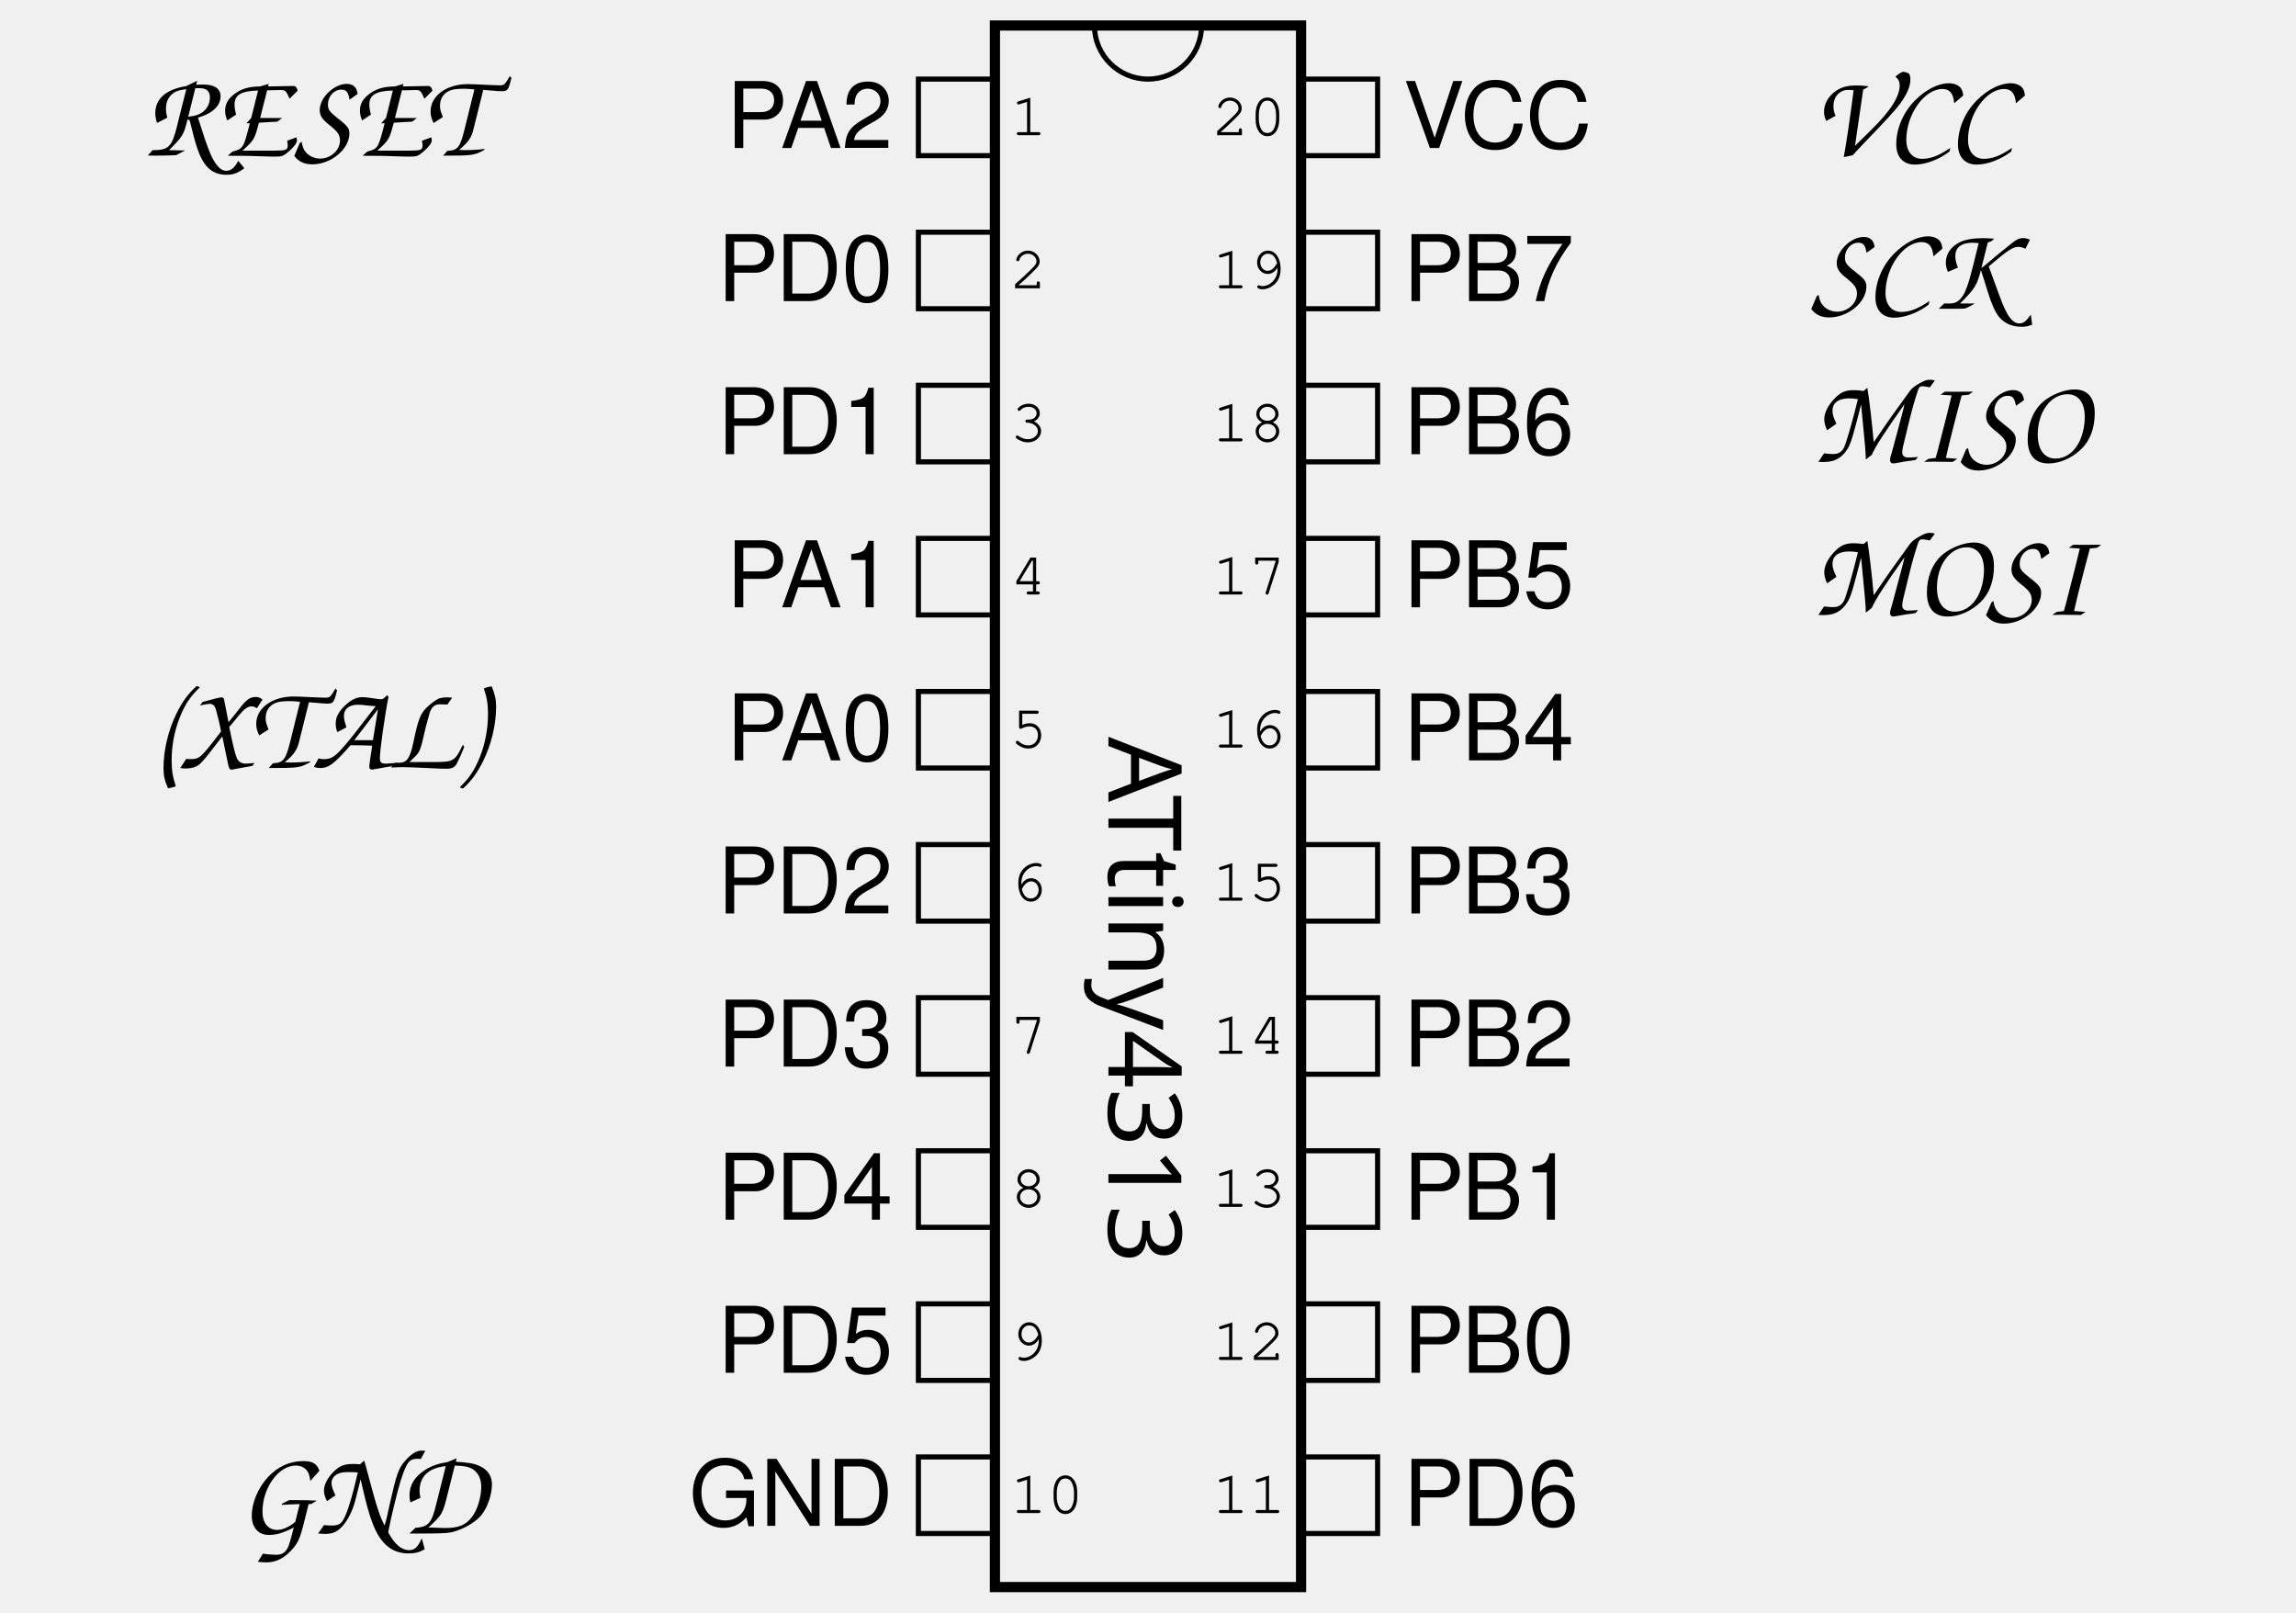
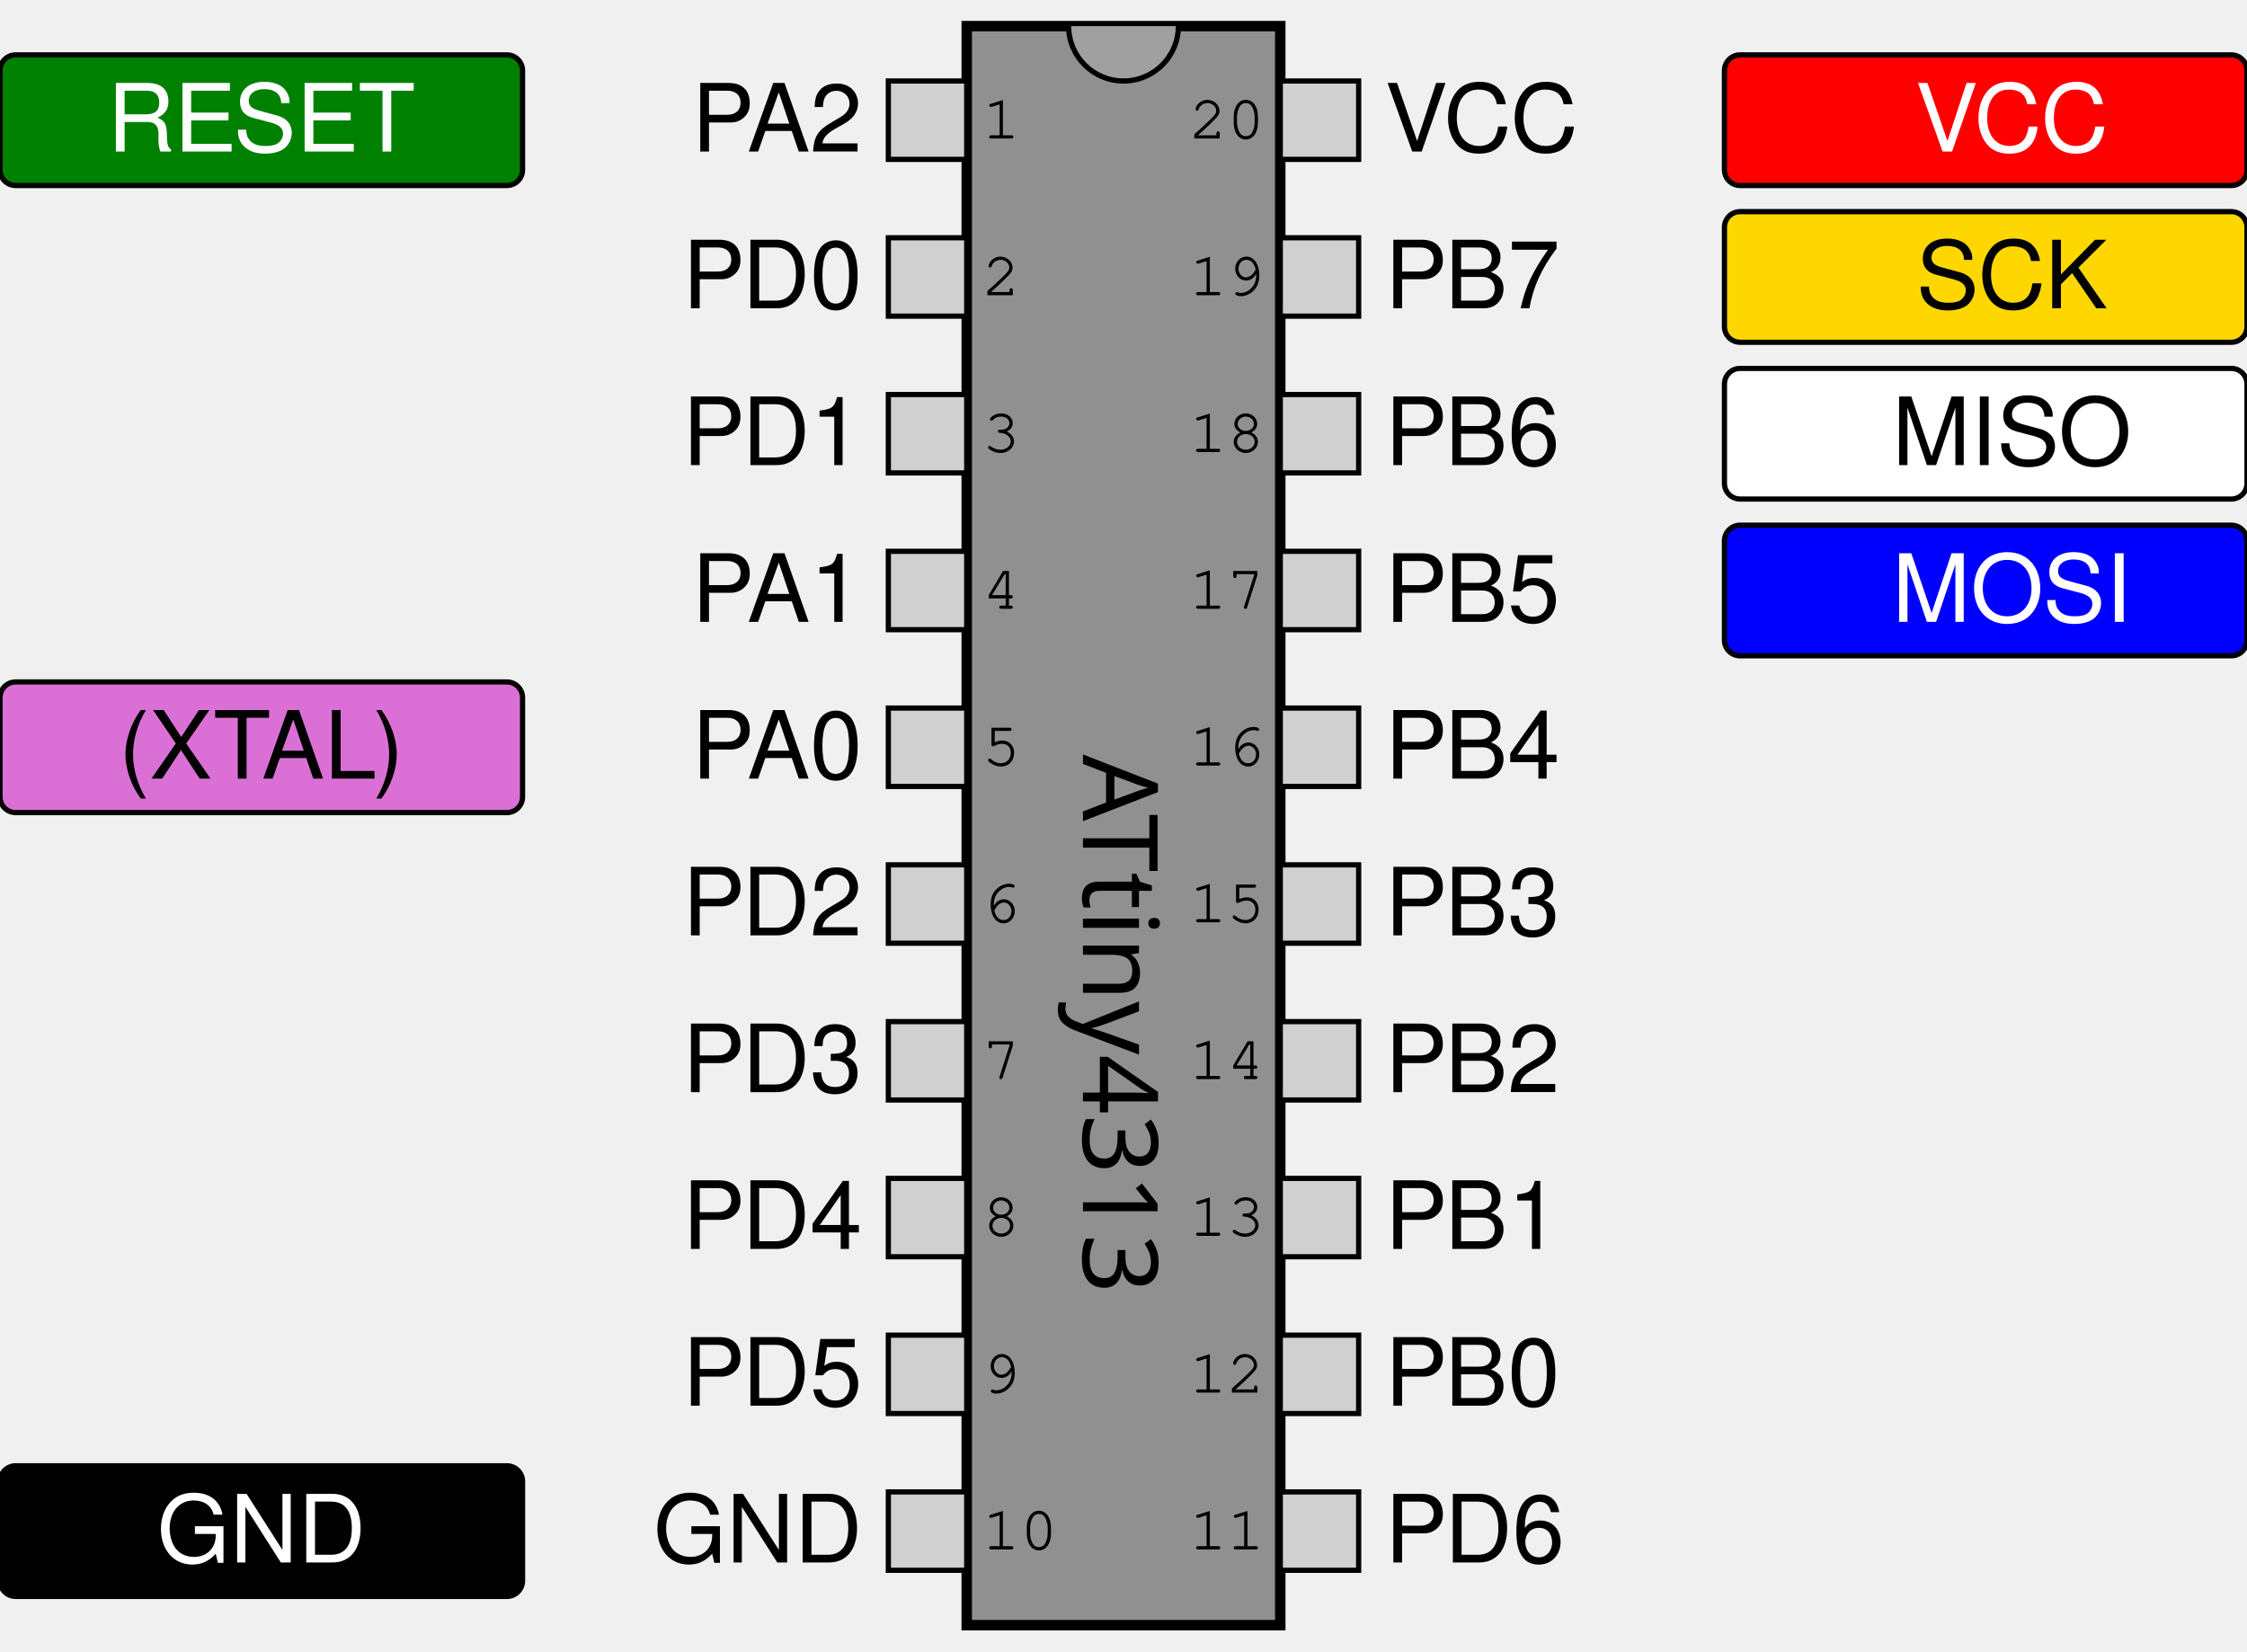
- <svg xmlns="http://www.w3.org/2000/svg" version="1.1" viewBox="0 0 450.0 316.0">
+ <svg xmlns="http://www.w3.org/2000/svg" version="1.1" viewBox="0 0 430.0 316.0">
  <defs>
    <style type="text/css">
-      .thinline { fill:none; stroke:#000000; stroke-width:1.0 }
-      .thickline{ fill:none; stroke:#000000; stroke-width:2.0 }
+      .ic       { fill:#909090; stroke:#000000; stroke-width:2.0 }
+      .notch    { fill:#a0a0a0; stroke:#000000; stroke-width:1.0 }
+      .pin      { fill:#d0d0d0; stroke:#000000; stroke-width:1.0 }
     .pinno    { font-family:"Courier"; font-size:12px }
     .label    { font-family:"Helvetica"; font-size:18px }
-      .function { font-family:"Comic Sans MS"; font-size:24px }
+      .funbox   { stroke:black }
+      .function { font-family:"Helvetica"; font-size:18px; text-anchor:middle }
     .title    { font-family:"Helvetica-Bold"; font-size:20px; text-anchor:middle; writing-mode:tb; alignment-baseline:central }
     
  </style>
  </defs>
-   <rect class="thickline" x="195.0" y="5" width="60.0" height="306.0" />
-   <path class="thinline" d="M214.5,5 a10.5,10.5 0 0,0 21.0,0" />
-   <text class="title" x="225.0" y="158.0">
+   <rect class="ic" x="185.0" y="5" width="60.0" height="306.0" />
+   <path class="notch" d="M204.5,5 a10.5,10.5 0 0,0 21,0" />
+   <text class="title" x="215.0" y="158.0">
    ATtiny4313
  </text>
-   <rect class="thinline" x="180.0" y="15.5" width="15.0" height="15.0" />
-   <text class="function" x="95.0" y="30.5" text-anchor="end">
+   <rect class="pin" x="170.0" y="15.5" width="15.0" height="15.0" />
+   <text class="label" x="165.0" y="29.0" text-anchor="end">
+     PA2
+   </text>
+   <text class="pinno" x="188.0" y="26.5">
+     1
+   </text>
+   <rect class="funbox" x="0" y="10.5" width="100" height="25.0" rx="3" style="fill:green" />
+   <text class="function" x="50" y="29.0" style="fill:white">
    RESET
  </text>
-   <text class="label" x="175.0" y="29.0" text-anchor="end">
-     PA2
-   </text>
-   <text class="pinno" x="198.0" y="26.5">
-     1
-   </text>
-   <rect class="thinline" x="180.0" y="45.5" width="15.0" height="15.0" />
-   <text class="function" x="95.0" y="60.5" text-anchor="end">
-     
-   </text>
-   <text class="label" x="175.0" y="59.0" text-anchor="end">
+   <rect class="pin" x="170.0" y="45.5" width="15.0" height="15.0" />
+   <text class="label" x="165.0" y="59.0" text-anchor="end">
    PD0
  </text>
-   <text class="pinno" x="198.0" y="56.5">
+   <text class="pinno" x="188.0" y="56.5">
    2
  </text>
-   <rect class="thinline" x="180.0" y="75.5" width="15.0" height="15.0" />
-   <text class="function" x="95.0" y="90.5" text-anchor="end">
-     
-   </text>
-   <text class="label" x="175.0" y="89.0" text-anchor="end">
+   <rect class="pin" x="170.0" y="75.5" width="15.0" height="15.0" />
+   <text class="label" x="165.0" y="89.0" text-anchor="end">
    PD1
  </text>
-   <text class="pinno" x="198.0" y="86.5">
+   <text class="pinno" x="188.0" y="86.5">
    3
  </text>
-   <rect class="thinline" x="180.0" y="105.5" width="15.0" height="15.0" />
-   <text class="function" x="95.0" y="120.5" text-anchor="end">
-     
-   </text>
-   <text class="label" x="175.0" y="119.0" text-anchor="end">
+   <rect class="pin" x="170.0" y="105.5" width="15.0" height="15.0" />
+   <text class="label" x="165.0" y="119.0" text-anchor="end">
    PA1
  </text>
-   <text class="pinno" x="198.0" y="116.5">
+   <text class="pinno" x="188.0" y="116.5">
    4
  </text>
-   <rect class="thinline" x="180.0" y="135.5" width="15.0" height="15.0" />
-   <text class="function" x="95.0" y="150.5" text-anchor="end">
+   <rect class="pin" x="170.0" y="135.5" width="15.0" height="15.0" />
+   <text class="label" x="165.0" y="149.0" text-anchor="end">
+     PA0
+   </text>
+   <text class="pinno" x="188.0" y="146.5">
+     5
+   </text>
+   <rect class="funbox" x="0" y="130.5" width="100" height="25.0" rx="3" style="fill:orchid" />
+   <text class="function" x="50" y="149.0" style="fill:black">
    (XTAL)
  </text>
-   <text class="label" x="175.0" y="149.0" text-anchor="end">
-     PA0
-   </text>
-   <text class="pinno" x="198.0" y="146.5">
-     5
-   </text>
-   <rect class="thinline" x="180.0" y="165.5" width="15.0" height="15.0" />
-   <text class="function" x="95.0" y="180.5" text-anchor="end">
-     
-   </text>
-   <text class="label" x="175.0" y="179.0" text-anchor="end">
+   <rect class="pin" x="170.0" y="165.5" width="15.0" height="15.0" />
+   <text class="label" x="165.0" y="179.0" text-anchor="end">
    PD2
  </text>
-   <text class="pinno" x="198.0" y="176.5">
+   <text class="pinno" x="188.0" y="176.5">
    6
  </text>
-   <rect class="thinline" x="180.0" y="195.5" width="15.0" height="15.0" />
-   <text class="function" x="95.0" y="210.5" text-anchor="end">
-     
-   </text>
-   <text class="label" x="175.0" y="209.0" text-anchor="end">
+   <rect class="pin" x="170.0" y="195.5" width="15.0" height="15.0" />
+   <text class="label" x="165.0" y="209.0" text-anchor="end">
    PD3
  </text>
-   <text class="pinno" x="198.0" y="206.5">
+   <text class="pinno" x="188.0" y="206.5">
    7
  </text>
-   <rect class="thinline" x="180.0" y="225.5" width="15.0" height="15.0" />
-   <text class="function" x="95.0" y="240.5" text-anchor="end">
-     
-   </text>
-   <text class="label" x="175.0" y="239.0" text-anchor="end">
+   <rect class="pin" x="170.0" y="225.5" width="15.0" height="15.0" />
+   <text class="label" x="165.0" y="239.0" text-anchor="end">
    PD4
  </text>
-   <text class="pinno" x="198.0" y="236.5">
+   <text class="pinno" x="188.0" y="236.5">
    8
  </text>
-   <rect class="thinline" x="180.0" y="255.5" width="15.0" height="15.0" />
-   <text class="function" x="95.0" y="270.5" text-anchor="end">
-     
-   </text>
-   <text class="label" x="175.0" y="269.0" text-anchor="end">
+   <rect class="pin" x="170.0" y="255.5" width="15.0" height="15.0" />
+   <text class="label" x="165.0" y="269.0" text-anchor="end">
    PD5
  </text>
-   <text class="pinno" x="198.0" y="266.5">
+   <text class="pinno" x="188.0" y="266.5">
    9
  </text>
-   <rect class="thinline" x="180.0" y="285.5" width="15.0" height="15.0" />
-   <text class="function" x="95.0" y="300.5" text-anchor="end">
+   <rect class="pin" x="170.0" y="285.5" width="15.0" height="15.0" />
+   <text class="label" x="165.0" y="299.0" text-anchor="end">
    GND
  </text>
-   <text class="label" x="175.0" y="299.0" text-anchor="end">
+   <text class="pinno" x="188.0" y="296.5">
+     10
+   </text>
+   <rect class="funbox" x="0" y="280.5" width="100" height="25.0" rx="3" style="fill:black" />
+   <text class="function" x="50" y="299.0" style="fill:white">
    GND
  </text>
-   <text class="pinno" x="198.0" y="296.5">
-     10
-   </text>
-   <rect class="thinline" x="255.0" y="285.5" width="15.0" height="15.0" />
-   <text class="pinno" x="252.0" y="296.5" text-anchor="end">
+   <rect class="pin" x="245.0" y="285.5" width="15.0" height="15.0" />
+   <text class="pinno" x="242.0" y="296.5" text-anchor="end">
    11
  </text>
-   <text class="label" x="275.0" y="299.0">
+   <text class="label" x="265.0" y="299.0">
    PD6
  </text>
-   <text class="function" x="355.0" y="300.5">
-     
-   </text>
-   <rect class="thinline" x="255.0" y="255.5" width="15.0" height="15.0" />
-   <text class="pinno" x="252.0" y="266.5" text-anchor="end">
+   <rect class="pin" x="245.0" y="255.5" width="15.0" height="15.0" />
+   <text class="pinno" x="242.0" y="266.5" text-anchor="end">
    12
  </text>
-   <text class="label" x="275.0" y="269.0">
+   <text class="label" x="265.0" y="269.0">
    PB0
  </text>
-   <text class="function" x="355.0" y="270.5">
-     
-   </text>
-   <rect class="thinline" x="255.0" y="225.5" width="15.0" height="15.0" />
-   <text class="pinno" x="252.0" y="236.5" text-anchor="end">
+   <rect class="pin" x="245.0" y="225.5" width="15.0" height="15.0" />
+   <text class="pinno" x="242.0" y="236.5" text-anchor="end">
    13
  </text>
-   <text class="label" x="275.0" y="239.0">
+   <text class="label" x="265.0" y="239.0">
    PB1
  </text>
-   <text class="function" x="355.0" y="240.5">
-     
-   </text>
-   <rect class="thinline" x="255.0" y="195.5" width="15.0" height="15.0" />
-   <text class="pinno" x="252.0" y="206.5" text-anchor="end">
+   <rect class="pin" x="245.0" y="195.5" width="15.0" height="15.0" />
+   <text class="pinno" x="242.0" y="206.5" text-anchor="end">
    14
  </text>
-   <text class="label" x="275.0" y="209.0">
+   <text class="label" x="265.0" y="209.0">
    PB2
  </text>
-   <text class="function" x="355.0" y="210.5">
-     
-   </text>
-   <rect class="thinline" x="255.0" y="165.5" width="15.0" height="15.0" />
-   <text class="pinno" x="252.0" y="176.5" text-anchor="end">
+   <rect class="pin" x="245.0" y="165.5" width="15.0" height="15.0" />
+   <text class="pinno" x="242.0" y="176.5" text-anchor="end">
    15
  </text>
-   <text class="label" x="275.0" y="179.0">
+   <text class="label" x="265.0" y="179.0">
    PB3
  </text>
-   <text class="function" x="355.0" y="180.5">
-     
-   </text>
-   <rect class="thinline" x="255.0" y="135.5" width="15.0" height="15.0" />
-   <text class="pinno" x="252.0" y="146.5" text-anchor="end">
+   <rect class="pin" x="245.0" y="135.5" width="15.0" height="15.0" />
+   <text class="pinno" x="242.0" y="146.5" text-anchor="end">
    16
  </text>
-   <text class="label" x="275.0" y="149.0">
+   <text class="label" x="265.0" y="149.0">
    PB4
  </text>
-   <text class="function" x="355.0" y="150.5">
-     
-   </text>
-   <rect class="thinline" x="255.0" y="105.5" width="15.0" height="15.0" />
-   <text class="pinno" x="252.0" y="116.5" text-anchor="end">
+   <rect class="pin" x="245.0" y="105.5" width="15.0" height="15.0" />
+   <text class="pinno" x="242.0" y="116.5" text-anchor="end">
    17
  </text>
-   <text class="label" x="275.0" y="119.0">
+   <text class="label" x="265.0" y="119.0">
    PB5
  </text>
-   <text class="function" x="355.0" y="120.5">
+   <rect class="funbox" x="330.0" y="100.5" width="100" height="25.0" rx="3" style="fill:blue" />
+   <text class="function" x="385.0" y="119.0" style="fill:white">
    MOSI
  </text>
-   <rect class="thinline" x="255.0" y="75.5" width="15.0" height="15.0" />
-   <text class="pinno" x="252.0" y="86.5" text-anchor="end">
+   <rect class="pin" x="245.0" y="75.5" width="15.0" height="15.0" />
+   <text class="pinno" x="242.0" y="86.5" text-anchor="end">
    18
  </text>
-   <text class="label" x="275.0" y="89.0">
+   <text class="label" x="265.0" y="89.0">
    PB6
  </text>
-   <text class="function" x="355.0" y="90.5">
+   <rect class="funbox" x="330.0" y="70.5" width="100" height="25.0" rx="3" style="fill:white" />
+   <text class="function" x="385.0" y="89.0" style="fill:black">
    MISO
  </text>
-   <rect class="thinline" x="255.0" y="45.5" width="15.0" height="15.0" />
-   <text class="pinno" x="252.0" y="56.5" text-anchor="end">
+   <rect class="pin" x="245.0" y="45.5" width="15.0" height="15.0" />
+   <text class="pinno" x="242.0" y="56.5" text-anchor="end">
    19
  </text>
-   <text class="label" x="275.0" y="59.0">
+   <text class="label" x="265.0" y="59.0">
    PB7
  </text>
-   <text class="function" x="355.0" y="60.5">
+   <rect class="funbox" x="330.0" y="40.5" width="100" height="25.0" rx="3" style="fill:gold" />
+   <text class="function" x="385.0" y="59.0" style="fill:black">
    SCK
  </text>
-   <rect class="thinline" x="255.0" y="15.5" width="15.0" height="15.0" />
-   <text class="pinno" x="252.0" y="26.5" text-anchor="end">
+   <rect class="pin" x="245.0" y="15.5" width="15.0" height="15.0" />
+   <text class="pinno" x="242.0" y="26.5" text-anchor="end">
    20
  </text>
-   <text class="label" x="275.0" y="29.0">
+   <text class="label" x="265.0" y="29.0">
    VCC
  </text>
-   <text class="function" x="355.0" y="30.5">
+   <rect class="funbox" x="330.0" y="10.5" width="100" height="25.0" rx="3" style="fill:red" />
+   <text class="function" x="385.0" y="29.0" style="fill:white">
    VCC
  </text>
</svg>
